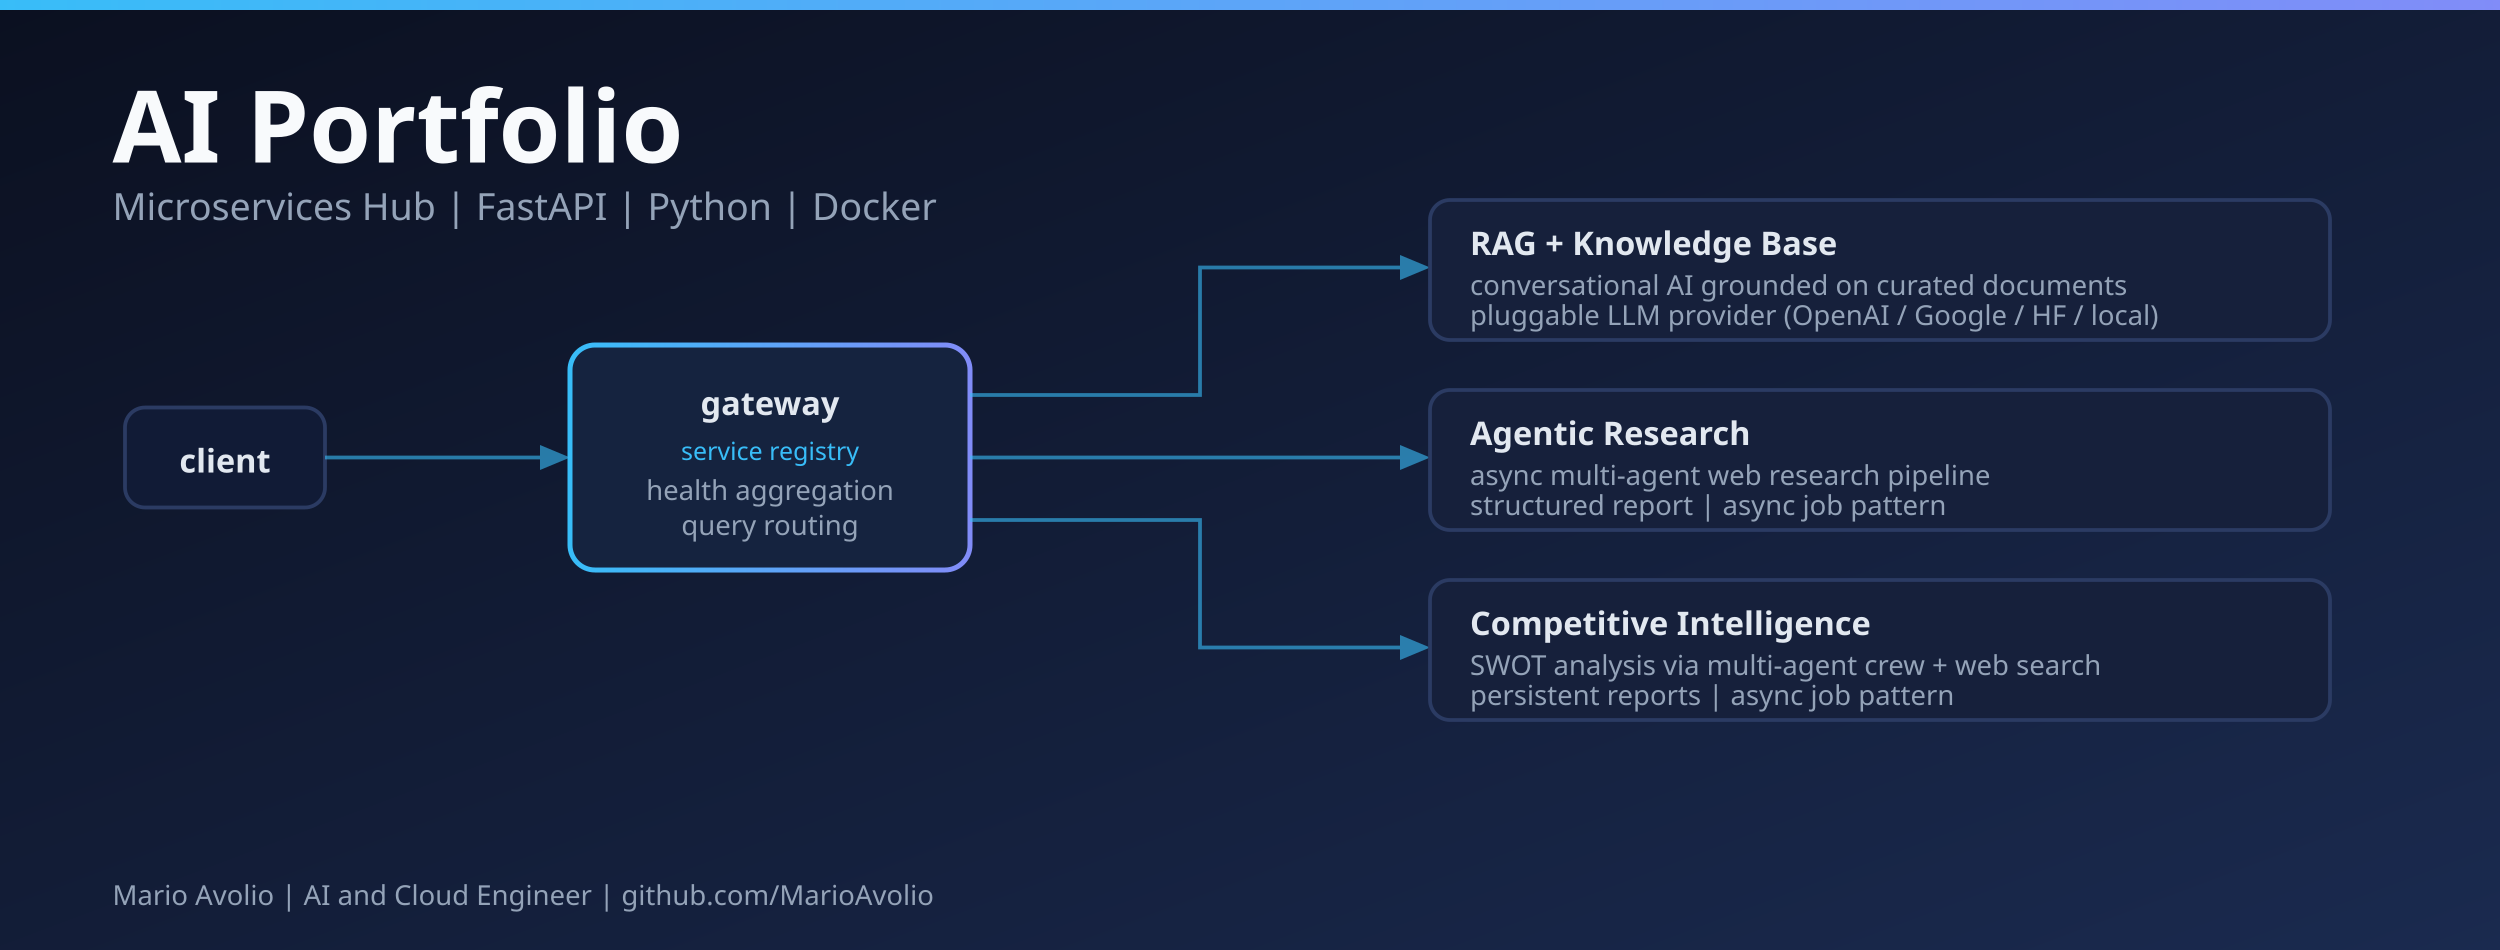
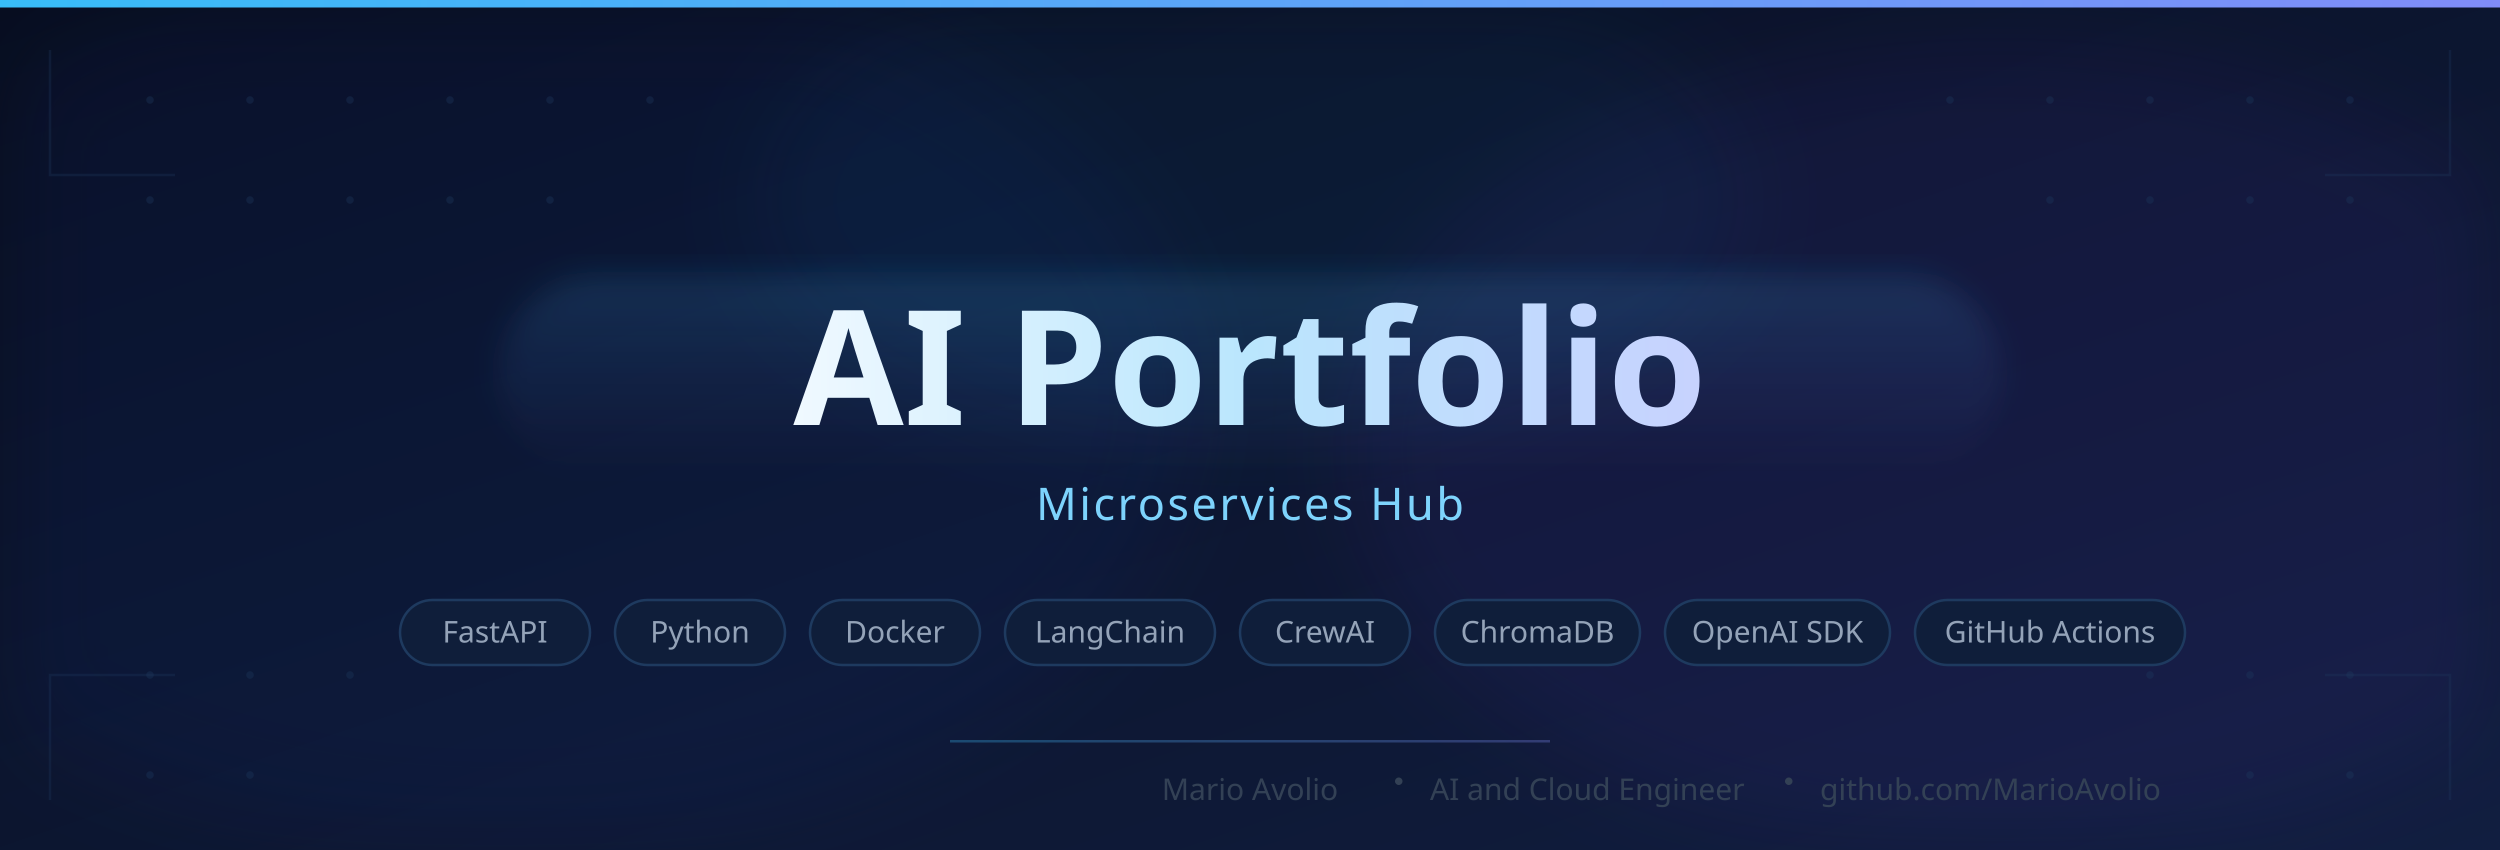
- <svg xmlns="http://www.w3.org/2000/svg" viewBox="0 0 1000 380" role="img" aria-label="AI Portfolio - Microservices Hub">
+ <svg xmlns="http://www.w3.org/2000/svg" viewBox="0 0 1000 340" role="img" aria-label="AI Portfolio - Mario Avolio">
  <defs>
    <linearGradient id="bg" x1="0" y1="0" x2="1" y2="1">
-       <stop offset="0" stop-color="#0b1020" />
-       <stop offset="1" stop-color="#1a2a4f" />
+       <stop offset="0" stop-color="#070d1f" />
+       <stop offset="1" stop-color="#111e40" />
    </linearGradient>
    <linearGradient id="accent" x1="0" y1="0" x2="1" y2="0">
      <stop offset="0" stop-color="#38bdf8" />
      <stop offset="1" stop-color="#818cf8" />
    </linearGradient>
+     <linearGradient id="title-grad" x1="0" y1="0" x2="1" y2="0">
+       <stop offset="0" stop-color="#f0f9ff" />
+       <stop offset="0.5" stop-color="#bae6fd" />
+       <stop offset="1" stop-color="#c7d2fe" />
+     </linearGradient>
+     <linearGradient id="glow" x1="0" y1="0" x2="0" y2="1">
+       <stop offset="0" stop-color="#38bdf8" stop-opacity="0.15" />
+       <stop offset="1" stop-color="#818cf8" stop-opacity="0" />
+     </linearGradient>
+     <filter id="blur-sm">
+       <feGaussianBlur stdDeviation="18" />
+     </filter>
+     <filter id="blur-xs">
+       <feGaussianBlur stdDeviation="6" />
+     </filter>
    <style>
-       .title { font: 700 40px 'Segoe UI', system-ui, sans-serif; fill: #f8fafc; }
-       .sub   { font: 400 15px 'Segoe UI', system-ui, sans-serif; fill: #94a3b8; }
-       .svc   { font: 600 13px 'Segoe UI', system-ui, sans-serif; fill: #e2e8f0; }
-       .desc  { font: 400 11px 'Segoe UI', system-ui, sans-serif; fill: #94a3b8; }
-       .tag   { font: 500 10px 'Segoe UI', system-ui, sans-serif; fill: #38bdf8; }
-       .node  { fill: #16203b; stroke: #2b3b63; stroke-width: 1.5; }
-       .gw    { fill: #15233f; stroke: url(#accent); stroke-width: 2; }
-       .cli   { fill: #111b36; stroke: #2b3b63; stroke-width: 1.5; }
+       .title  { font: 700 64px 'Segoe UI', system-ui, sans-serif; fill: url(#title-grad); }
+       .sub    { font: 300 18px 'Segoe UI', system-ui, sans-serif; fill: #7dd3fc; letter-spacing: 1px; }
+       .pill   { fill: #0f1e3a; stroke: #1e3a5f; stroke-width: 1; }
+       .pill-t { font: 500 12px 'Segoe UI', system-ui, sans-serif; fill: #94a3b8; }
+       .dot    { fill: #1e3a5f; }
+       .line   { stroke: #1e3a5f; stroke-width: 1; fill: none; }
+       .footer { font: 400 12px 'Segoe UI', system-ui, sans-serif; fill: #334155; }
+       .sep    { fill: #334155; }
    </style>
  </defs>
-   <rect width="1000" height="380" fill="url(#bg)" />
-   <rect x="0" y="0" width="1000" height="4" fill="url(#accent)" />
-   <text x="45" y="65" class="title">AI Portfolio</text>
-   <text x="45" y="88" class="sub">Microservices Hub  |  FastAPI  |  Python  |  Docker</text>
-   <g transform="translate(50, 163)">
-     <rect class="cli" width="80" height="40" rx="8" />
-     <text x="40" y="26" text-anchor="middle" class="svc">client</text>
+   <rect width="1000" height="340" fill="url(#bg)" />
+   <ellipse cx="200" cy="160" rx="280" ry="180" fill="#1d4ed8" opacity="0.06" filter="url(#blur-sm)" />
+   <ellipse cx="800" cy="180" rx="260" ry="160" fill="#7c3aed" opacity="0.07" filter="url(#blur-sm)" />
+   <ellipse cx="500" cy="80" rx="200" ry="100" fill="#0ea5e9" opacity="0.05" filter="url(#blur-sm)" />
+   <g class="dot" opacity="0.35">
+     <circle cx="60" cy="40" r="1.5" />
+     <circle cx="100" cy="40" r="1.5" />
+     <circle cx="140" cy="40" r="1.5" />
+     <circle cx="180" cy="40" r="1.5" />
+     <circle cx="220" cy="40" r="1.5" />
+     <circle cx="260" cy="40" r="1.5" />
+     <circle cx="780" cy="40" r="1.5" />
+     <circle cx="820" cy="40" r="1.5" />
+     <circle cx="860" cy="40" r="1.5" />
+     <circle cx="900" cy="40" r="1.5" />
+     <circle cx="940" cy="40" r="1.5" />
+     <circle cx="60" cy="80" r="1.5" />
+     <circle cx="100" cy="80" r="1.5" />
+     <circle cx="140" cy="80" r="1.5" />
+     <circle cx="180" cy="80" r="1.5" />
+     <circle cx="220" cy="80" r="1.5" />
+     <circle cx="820" cy="80" r="1.5" />
+     <circle cx="860" cy="80" r="1.5" />
+     <circle cx="900" cy="80" r="1.5" />
+     <circle cx="940" cy="80" r="1.5" />
+     <circle cx="60" cy="270" r="1.5" />
+     <circle cx="100" cy="270" r="1.5" />
+     <circle cx="140" cy="270" r="1.5" />
+     <circle cx="860" cy="270" r="1.5" />
+     <circle cx="900" cy="270" r="1.5" />
+     <circle cx="940" cy="270" r="1.5" />
+     <circle cx="60" cy="310" r="1.5" />
+     <circle cx="100" cy="310" r="1.5" />
+     <circle cx="900" cy="310" r="1.5" />
+     <circle cx="940" cy="310" r="1.5" />
  </g>
-   <line x1="130" y1="183" x2="216" y2="183" stroke="#38bdf8" stroke-width="1.5" opacity="0.6" />
-   <polygon points="216,178 228,183 216,188" fill="#38bdf8" opacity="0.6" />
-   <g transform="translate(228, 138)">
-     <rect class="gw" width="160" height="90" rx="10" />
-     <text x="80" y="28" text-anchor="middle" class="svc">gateway</text>
-     <text x="80" y="46" text-anchor="middle" class="tag">service registry</text>
-     <text x="80" y="62" text-anchor="middle" class="desc">health aggregation</text>
-     <text x="80" y="76" text-anchor="middle" class="desc">query routing</text>
+   <polyline points="20,20 20,70 70,70" class="line" opacity="0.3" />
+   <polyline points="980,20 980,70 930,70" class="line" opacity="0.3" />
+   <polyline points="20,320 20,270 70,270" class="line" opacity="0.3" />
+   <polyline points="980,320 980,270 930,270" class="line" opacity="0.3" />
+   <rect x="0" y="0" width="1000" height="3" fill="url(#accent)" />
+   <rect x="200" y="110" width="600" height="80" fill="url(#glow)" filter="url(#blur-xs)" rx="40" />
+   <text x="500" y="170" text-anchor="middle" class="title">AI Portfolio</text>
+   <text x="500" y="208" text-anchor="middle" class="sub">Microservices Hub</text>
+   <g transform="translate(500, 240)">
+     <rect x="-340" y="0" width="76" height="26" rx="13" class="pill" />
+     <text x="-302" y="17" text-anchor="middle" class="pill-t">FastAPI</text>
+     <rect x="-254" y="0" width="68" height="26" rx="13" class="pill" />
+     <text x="-220" y="17" text-anchor="middle" class="pill-t">Python</text>
+     <rect x="-176" y="0" width="68" height="26" rx="13" class="pill" />
+     <text x="-142" y="17" text-anchor="middle" class="pill-t">Docker</text>
+     <rect x="-98" y="0" width="84" height="26" rx="13" class="pill" />
+     <text x="-56" y="17" text-anchor="middle" class="pill-t">LangChain</text>
+     <rect x="-4" y="0" width="68" height="26" rx="13" class="pill" />
+     <text x="30" y="17" text-anchor="middle" class="pill-t">CrewAI</text>
+     <rect x="74" y="0" width="82" height="26" rx="13" class="pill" />
+     <text x="115" y="17" text-anchor="middle" class="pill-t">ChromaDB</text>
+     <rect x="166" y="0" width="90" height="26" rx="13" class="pill" />
+     <text x="211" y="17" text-anchor="middle" class="pill-t">OpenAI SDK</text>
+     <rect x="266" y="0" width="108" height="26" rx="13" class="pill" />
+     <text x="320" y="17" text-anchor="middle" class="pill-t">GitHub Actions</text>
  </g>
-   <g stroke="#38bdf8" stroke-width="1.5" fill="none" opacity="0.6">
-     <path d="M388 158 H480 V107 H560" />
-     <path d="M388 183 H560" />
-     <path d="M388 208 H480 V259 H560" />
-   </g>
-   <g fill="#38bdf8" opacity="0.6">
-     <polygon points="560,102 572,107 560,112" />
-     <polygon points="560,178 572,183 560,188" />
-     <polygon points="560,254 572,259 560,264" />
-   </g>
-   <g transform="translate(572, 80)">
-     <rect class="node" width="360" height="56" rx="8" />
-     <text x="16" y="22" class="svc">RAG + Knowledge Base</text>
-     <text x="16" y="38" class="desc">conversational AI grounded on curated documents</text>
-     <text x="16" y="50" class="desc">pluggable LLM provider (OpenAI / Google / HF / local)</text>
-   </g>
-   <g transform="translate(572, 156)">
-     <rect class="node" width="360" height="56" rx="8" />
-     <text x="16" y="22" class="svc">Agentic Research</text>
-     <text x="16" y="38" class="desc">async multi-agent web research pipeline</text>
-     <text x="16" y="50" class="desc">structured report  |  async job pattern</text>
-   </g>
-   <g transform="translate(572, 232)">
-     <rect class="node" width="360" height="56" rx="8" />
-     <text x="16" y="22" class="svc">Competitive Intelligence</text>
-     <text x="16" y="38" class="desc">SWOT analysis via multi-agent crew + web search</text>
-     <text x="16" y="50" class="desc">persistent reports  |  async job pattern</text>
-   </g>
-   <text x="45" y="362" class="desc">Mario Avolio  |  AI and Cloud Engineer  |  github.com/MarioAvolio</text>
+   <rect x="380" y="296" width="240" height="1" fill="url(#accent)" opacity="0.3" />
+   <text x="500" y="320" text-anchor="middle" class="footer">Mario Avolio</text>
+   <rect x="558" y="311" width="3" height="3" rx="1.5" class="sep" />
+   <text x="572" y="320" class="footer">AI and Cloud Engineer</text>
+   <rect x="714" y="311" width="3" height="3" rx="1.5" class="sep" />
+   <text x="728" y="320" class="footer">github.com/MarioAvolio</text>
</svg>
